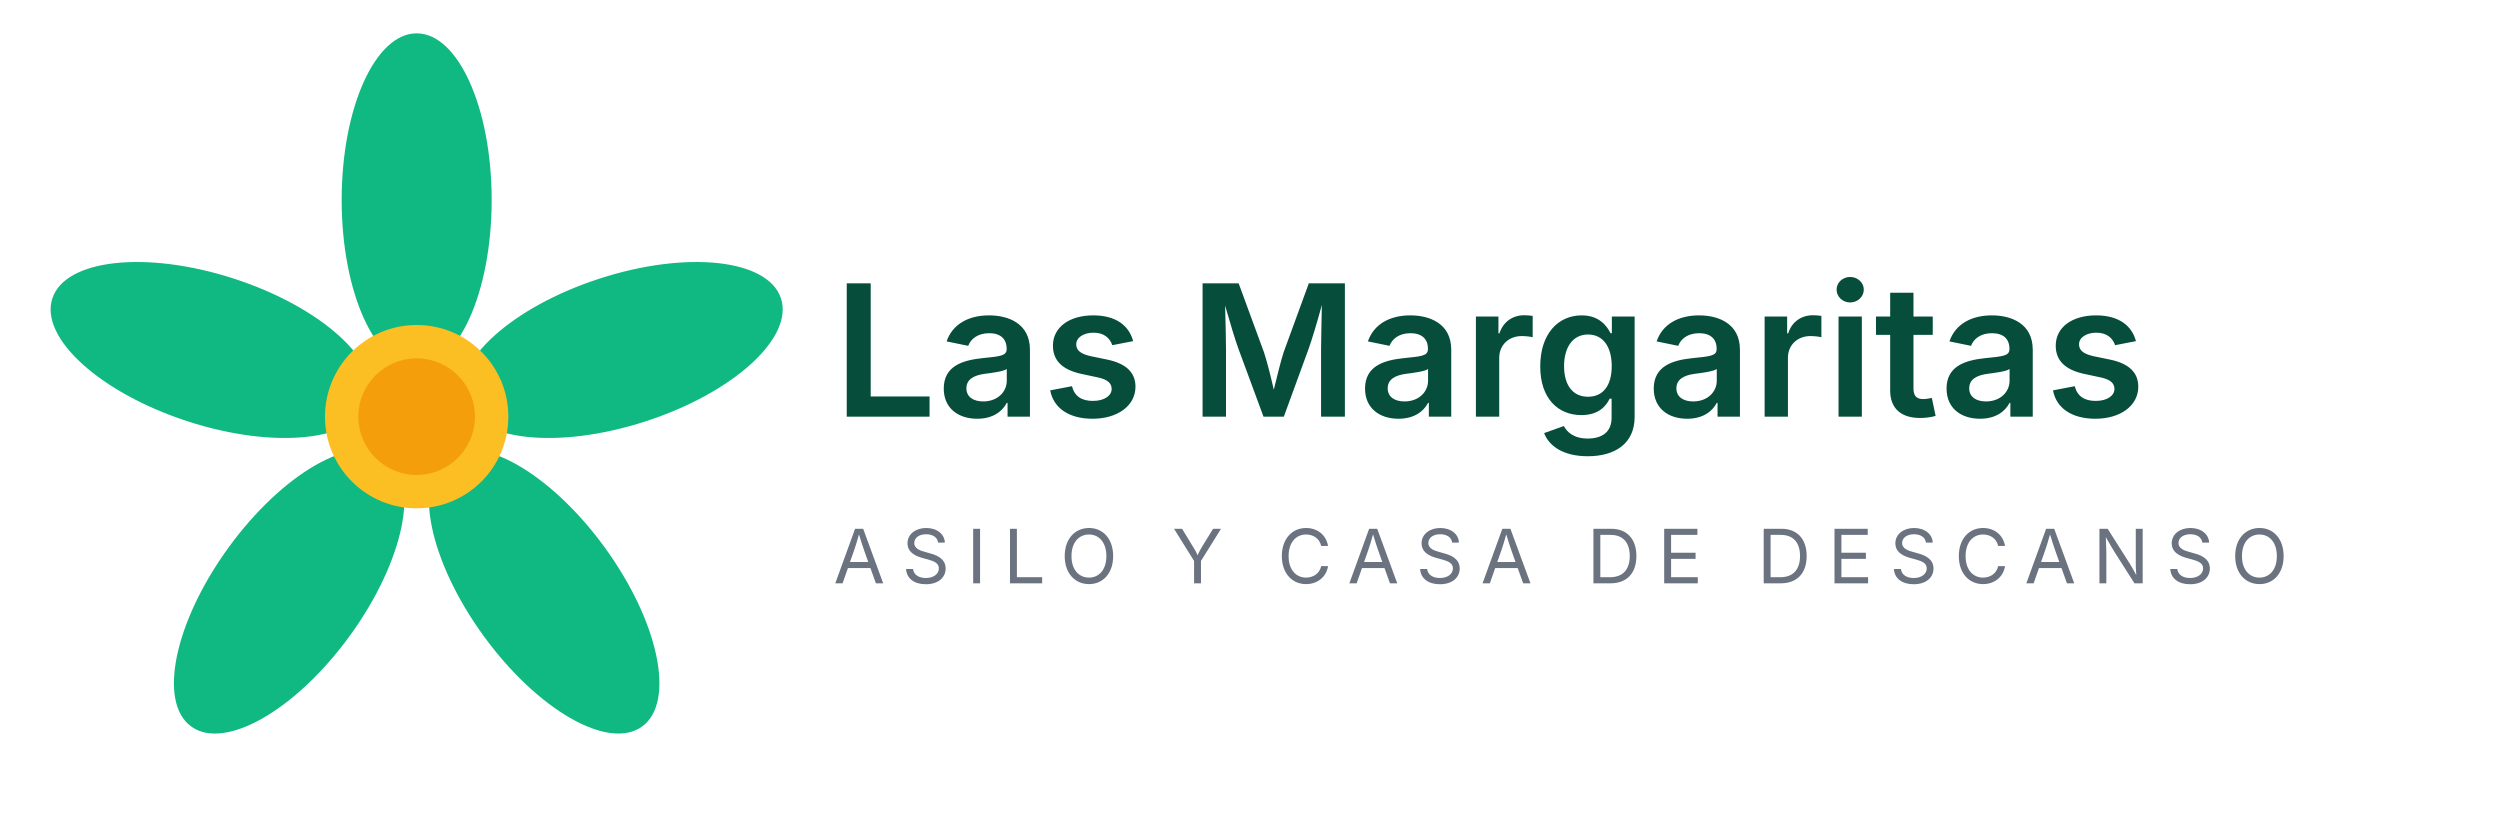
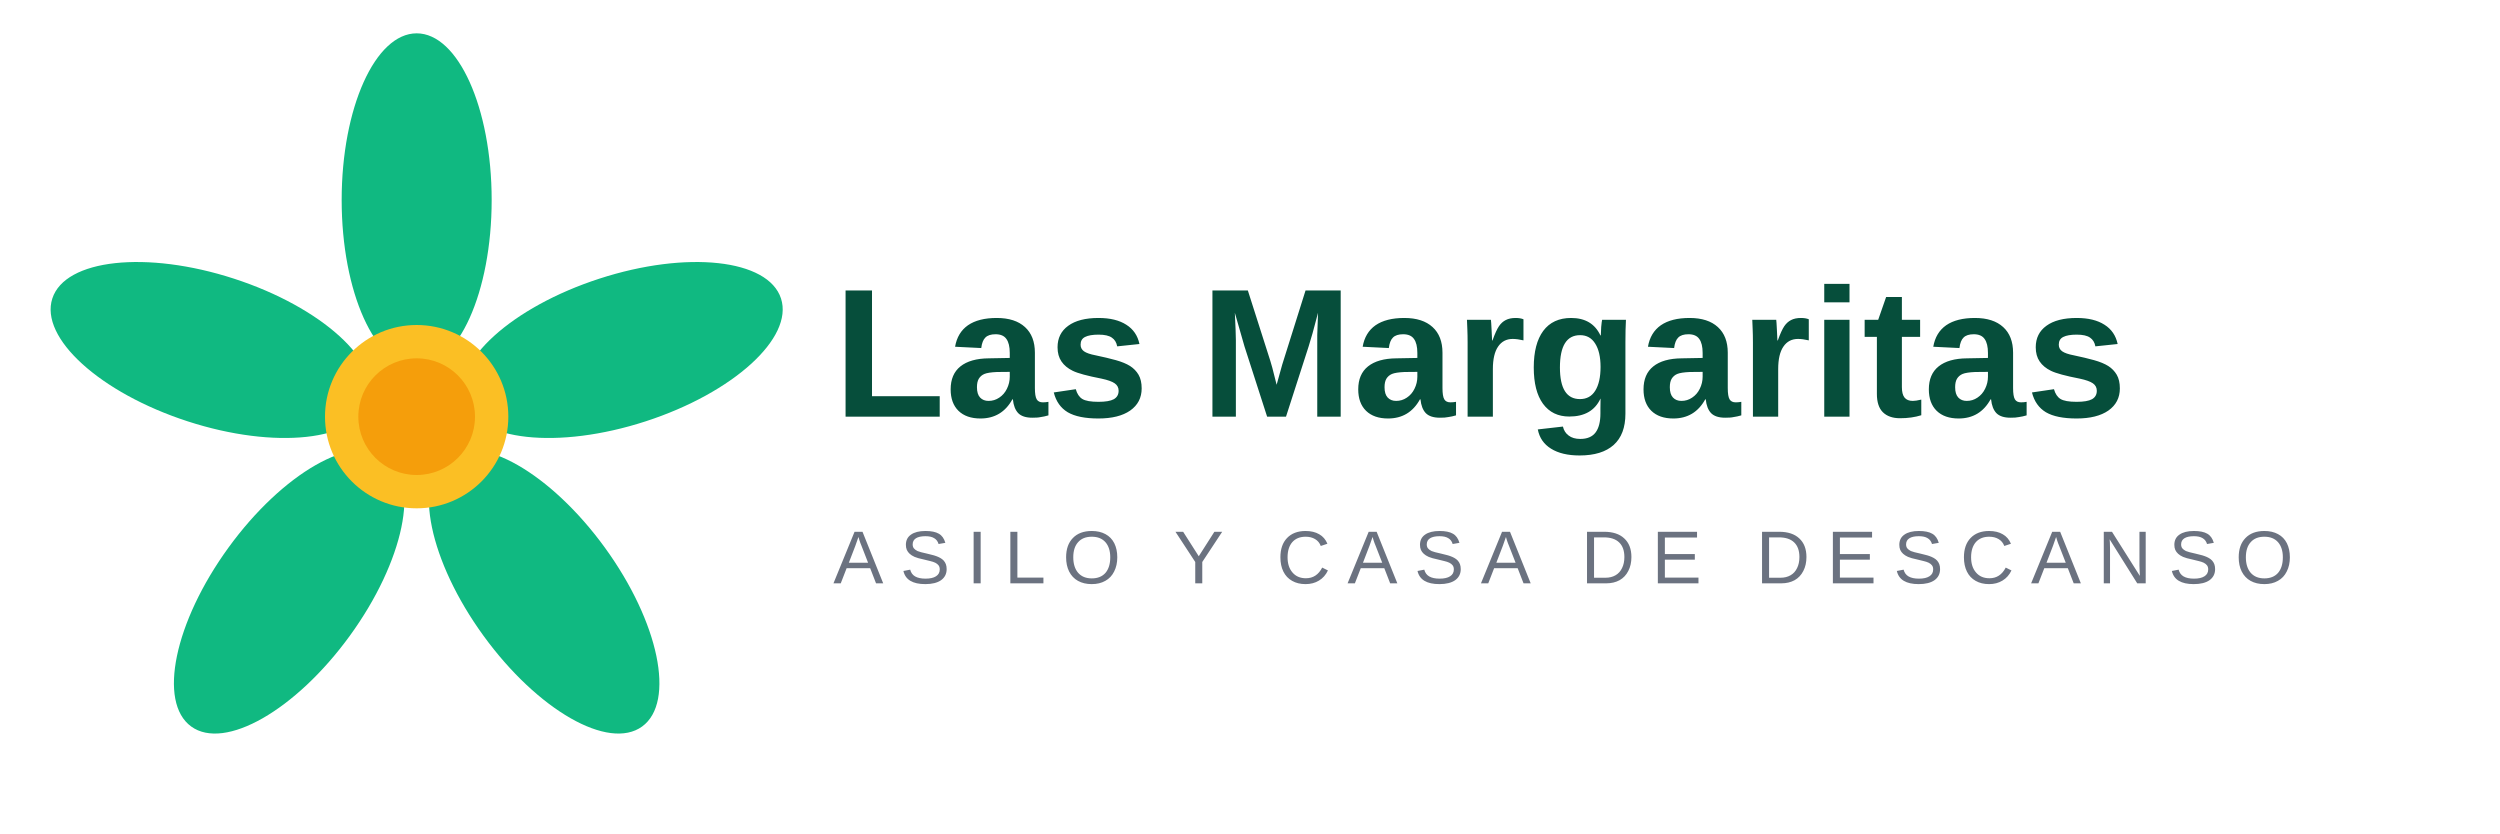
<svg xmlns="http://www.w3.org/2000/svg" viewBox="0 0 300 100" role="img" aria-labelledby="logoTitle">
-   <style>
-         .wordmark { fill: #064e3b; }
-         .tagline { fill: #6b7280; }
-         @media (prefers-color-scheme: dark) {
-             .wordmark { fill: #f9fafb; }
-             .tagline { fill: #9ca3af; }
-         }
-     </style>
  <g transform="translate(50, 50)">
    <ellipse cx="0" cy="-26" rx="9" ry="20" fill="#10b981" />
    <ellipse cx="24.7" cy="-8.0" rx="9" ry="20" fill="#10b981" transform="rotate(72 24.7 -8.0)" />
    <ellipse cx="15.3" cy="21.0" rx="9" ry="20" fill="#10b981" transform="rotate(144 15.3 21.0)" />
    <ellipse cx="-15.3" cy="21.0" rx="9" ry="20" fill="#10b981" transform="rotate(216 -15.3 21.0)" />
    <ellipse cx="-24.7" cy="-8.0" rx="9" ry="20" fill="#10b981" transform="rotate(288 -24.7 -8.0)" />
    <circle cx="0" cy="0" r="11" fill="#fbbf24" />
    <circle cx="0" cy="0" r="7" fill="#f59e0b" />
  </g>
-   <text x="100" y="50" class="wordmark" font-family="Inter, system-ui, sans-serif" font-size="22" font-weight="600">Las Margaritas</text>
-   <text x="100" y="70" class="tagline" font-family="Inter, system-ui, sans-serif" font-size="9" font-weight="400" letter-spacing="2">ASILO Y CASA DE DESCANSO</text>
+   <text x="100" y="50" font-family="Arial, sans-serif" font-size="22" font-weight="600" fill="#064e3b">Las Margaritas</text>
+   <text x="100" y="70" font-family="Arial, sans-serif" font-size="9" font-weight="400" fill="#6b7280" letter-spacing="2">ASILO Y CASA DE DESCANSO</text>
</svg>
